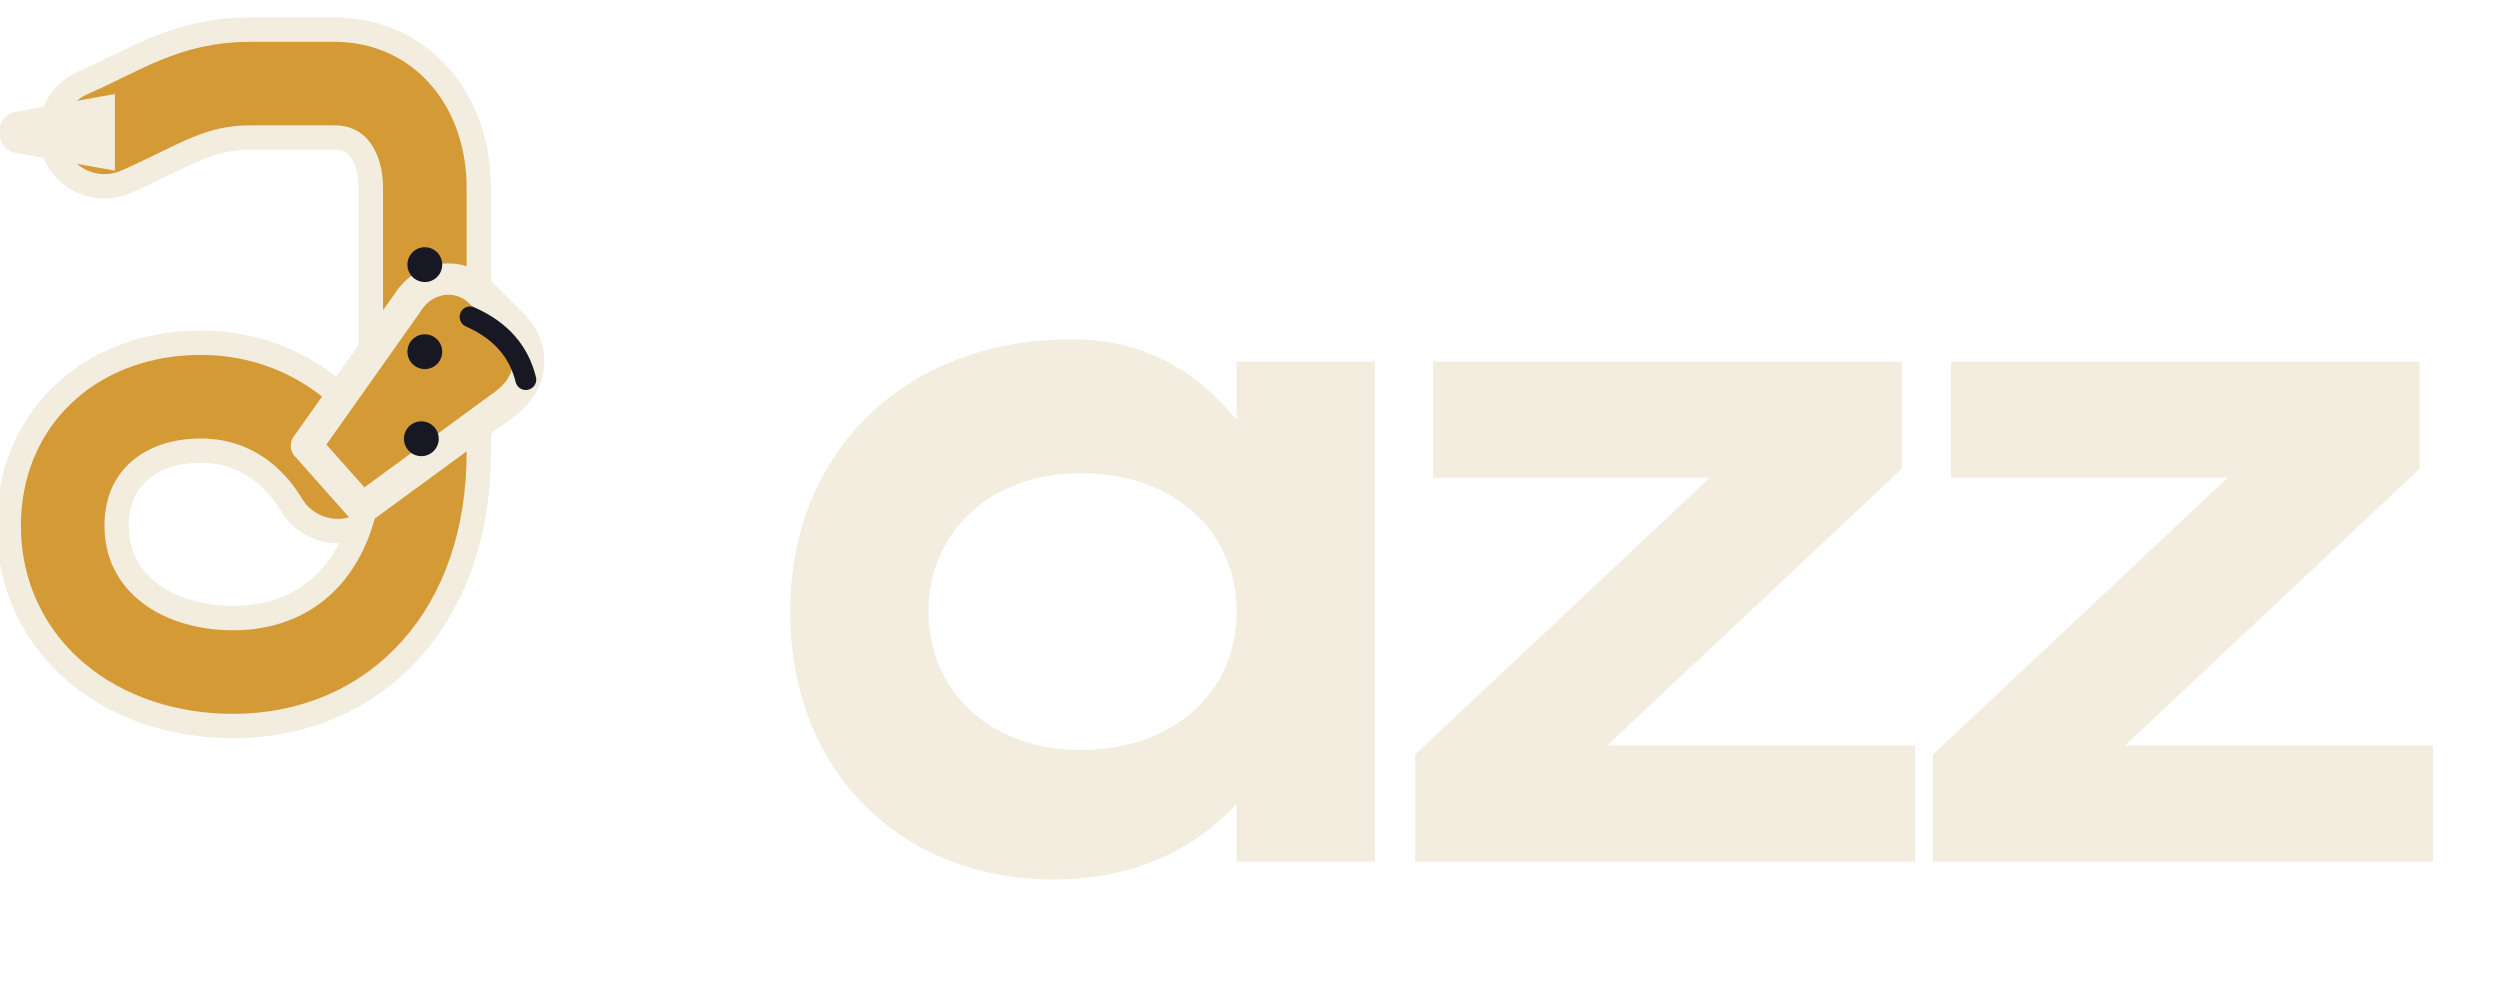
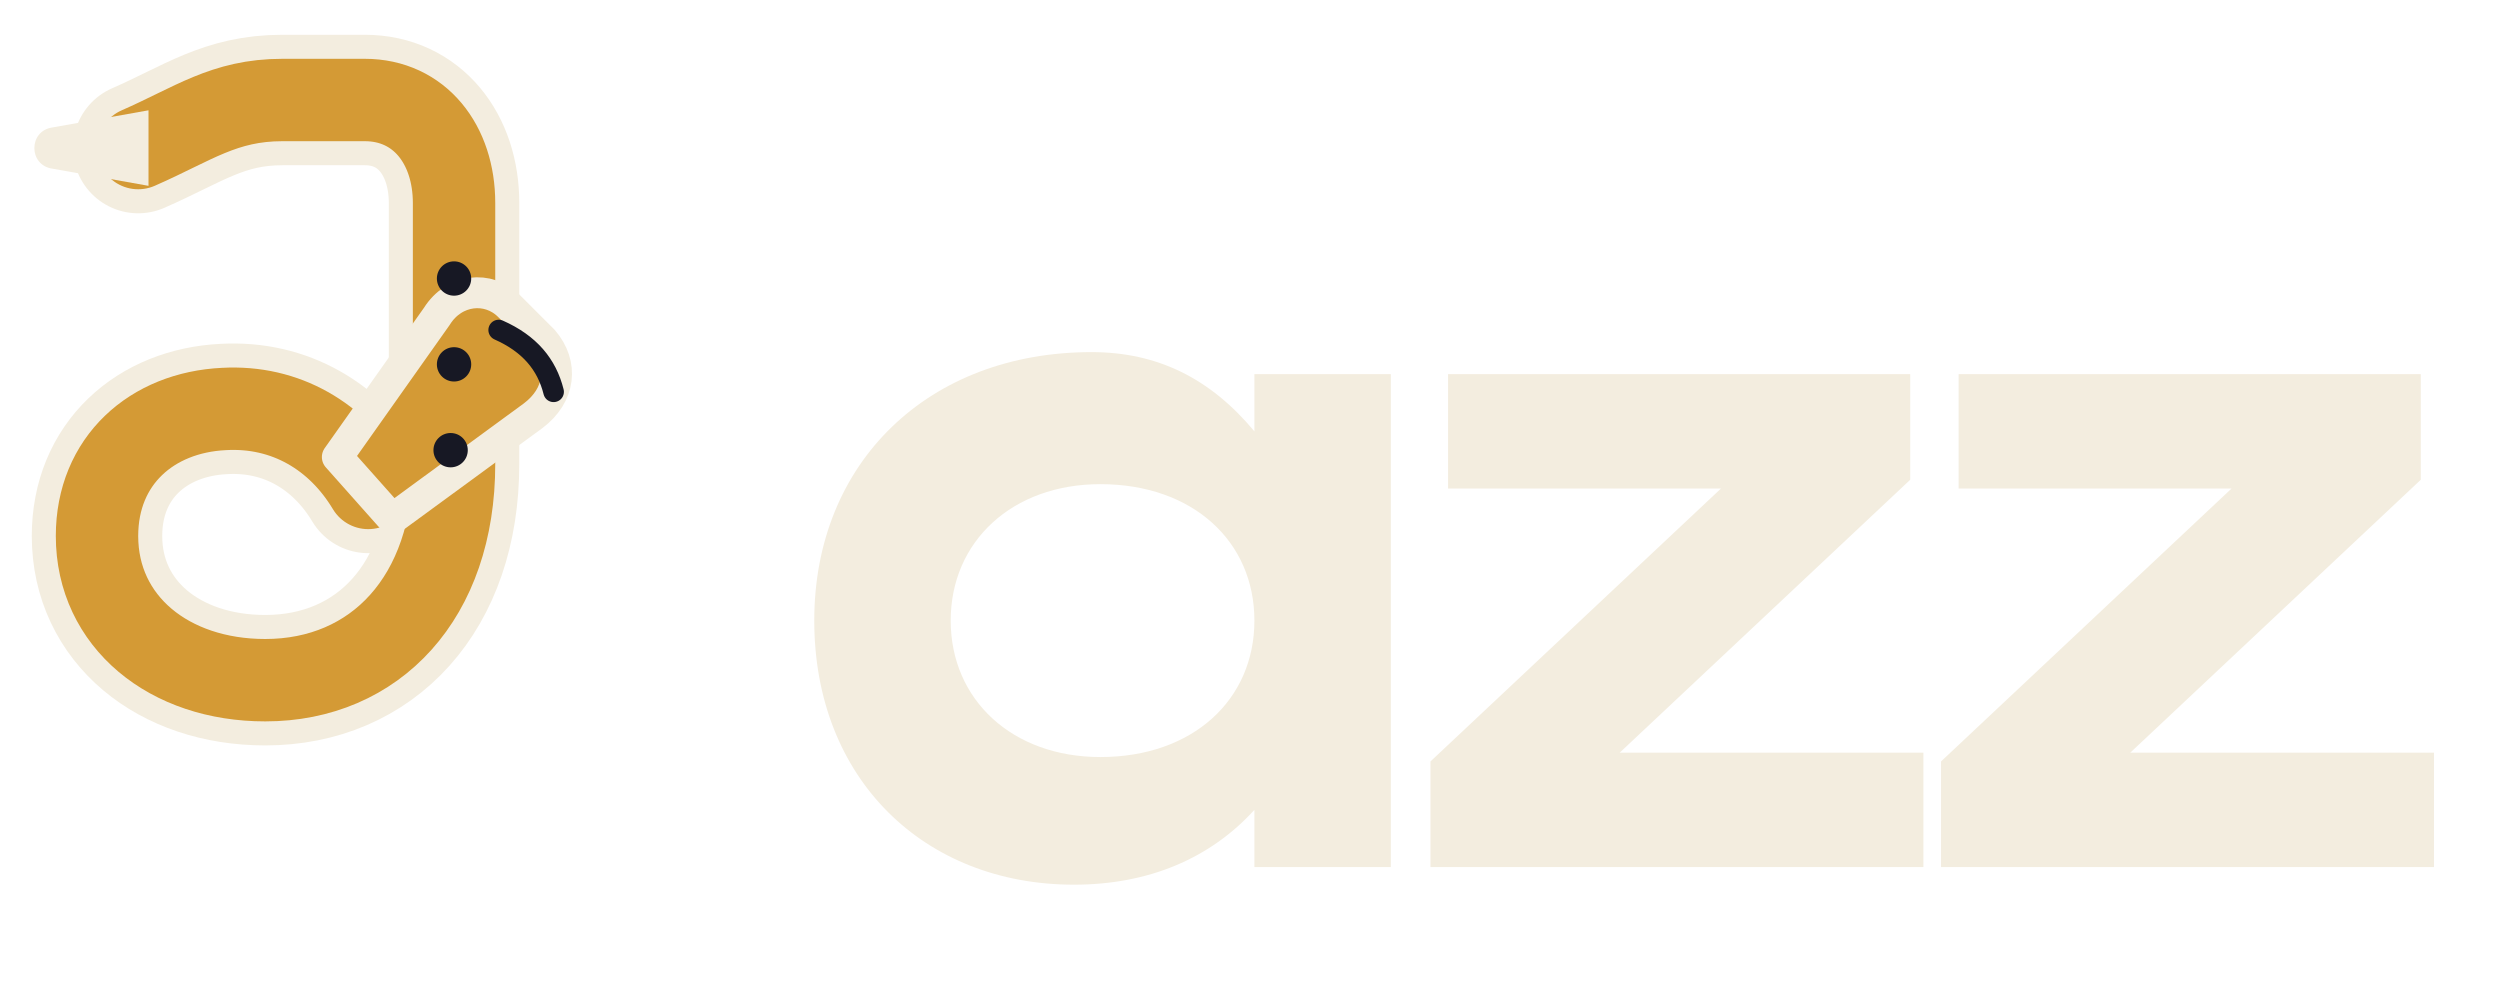
- <svg xmlns="http://www.w3.org/2000/svg" viewBox="0 0 560 220" role="img">
+ <svg xmlns="http://www.w3.org/2000/svg" viewBox="-8 -4 568 224" role="img">
  <g transform="scale(.78)">
    <path d="M30 38C46 31 55 24 72 24h24c16 0 26 13 26 30v76c0 39-23 63-55 63-28 0-49-17-49-42 0-22 16-36 37-37 18-1 33 8 42 23" fill="none" stroke="#F3EDDF" stroke-width="38" stroke-linecap="round" stroke-linejoin="round" />
    <path d="M30 38C46 31 55 24 72 24h24c16 0 26 13 26 30v76c0 39-23 63-55 63-28 0-49-17-49-42 0-22 16-36 37-37 18-1 33 8 42 23" fill="none" stroke="#D49A35" stroke-width="24" stroke-linecap="round" stroke-linejoin="round" />
    <path d="M5 32l28-5v22L5 44c-7-1-7-11 0-12Z" fill="#F3EDDF" />
    <path d="m88 128 16 18 41-30c8-6 9-15 3-22l-10-10c-6-6-16-5-21 3l-29 41Z" fill="#D49A35" stroke="#F3EDDF" stroke-width="9" stroke-linejoin="round" />
    <path d="M135 91c9 4 14 10 16 18" fill="none" stroke="#171824" stroke-width="6" stroke-linecap="round" />
    <circle cx="122" cy="76" r="5" fill="#171824" />
    <circle cx="122" cy="101" r="5" fill="#171824" />
    <circle cx="121" cy="126" r="5" fill="#171824" />
  </g>
  <path fill="#F3EDDF" fill-rule="evenodd" d="M240 76c-37 0-63 25-63 61s25 60 59 60c17 0 31-6 41-17v13h31V81h-31v13c-10-12-22-18-37-18Zm2 30c21 0 35 13 35 31s-14 31-35 31c-20 0-34-13-34-31s14-31 34-31Z" />
  <path fill="#F3EDDF" d="M321 81h105v24l-66 62h69v26H317v-24l66-62h-62V81Zm116 0h105v24l-66 62h69v26H433v-24l66-62h-62V81Z" />
</svg>
